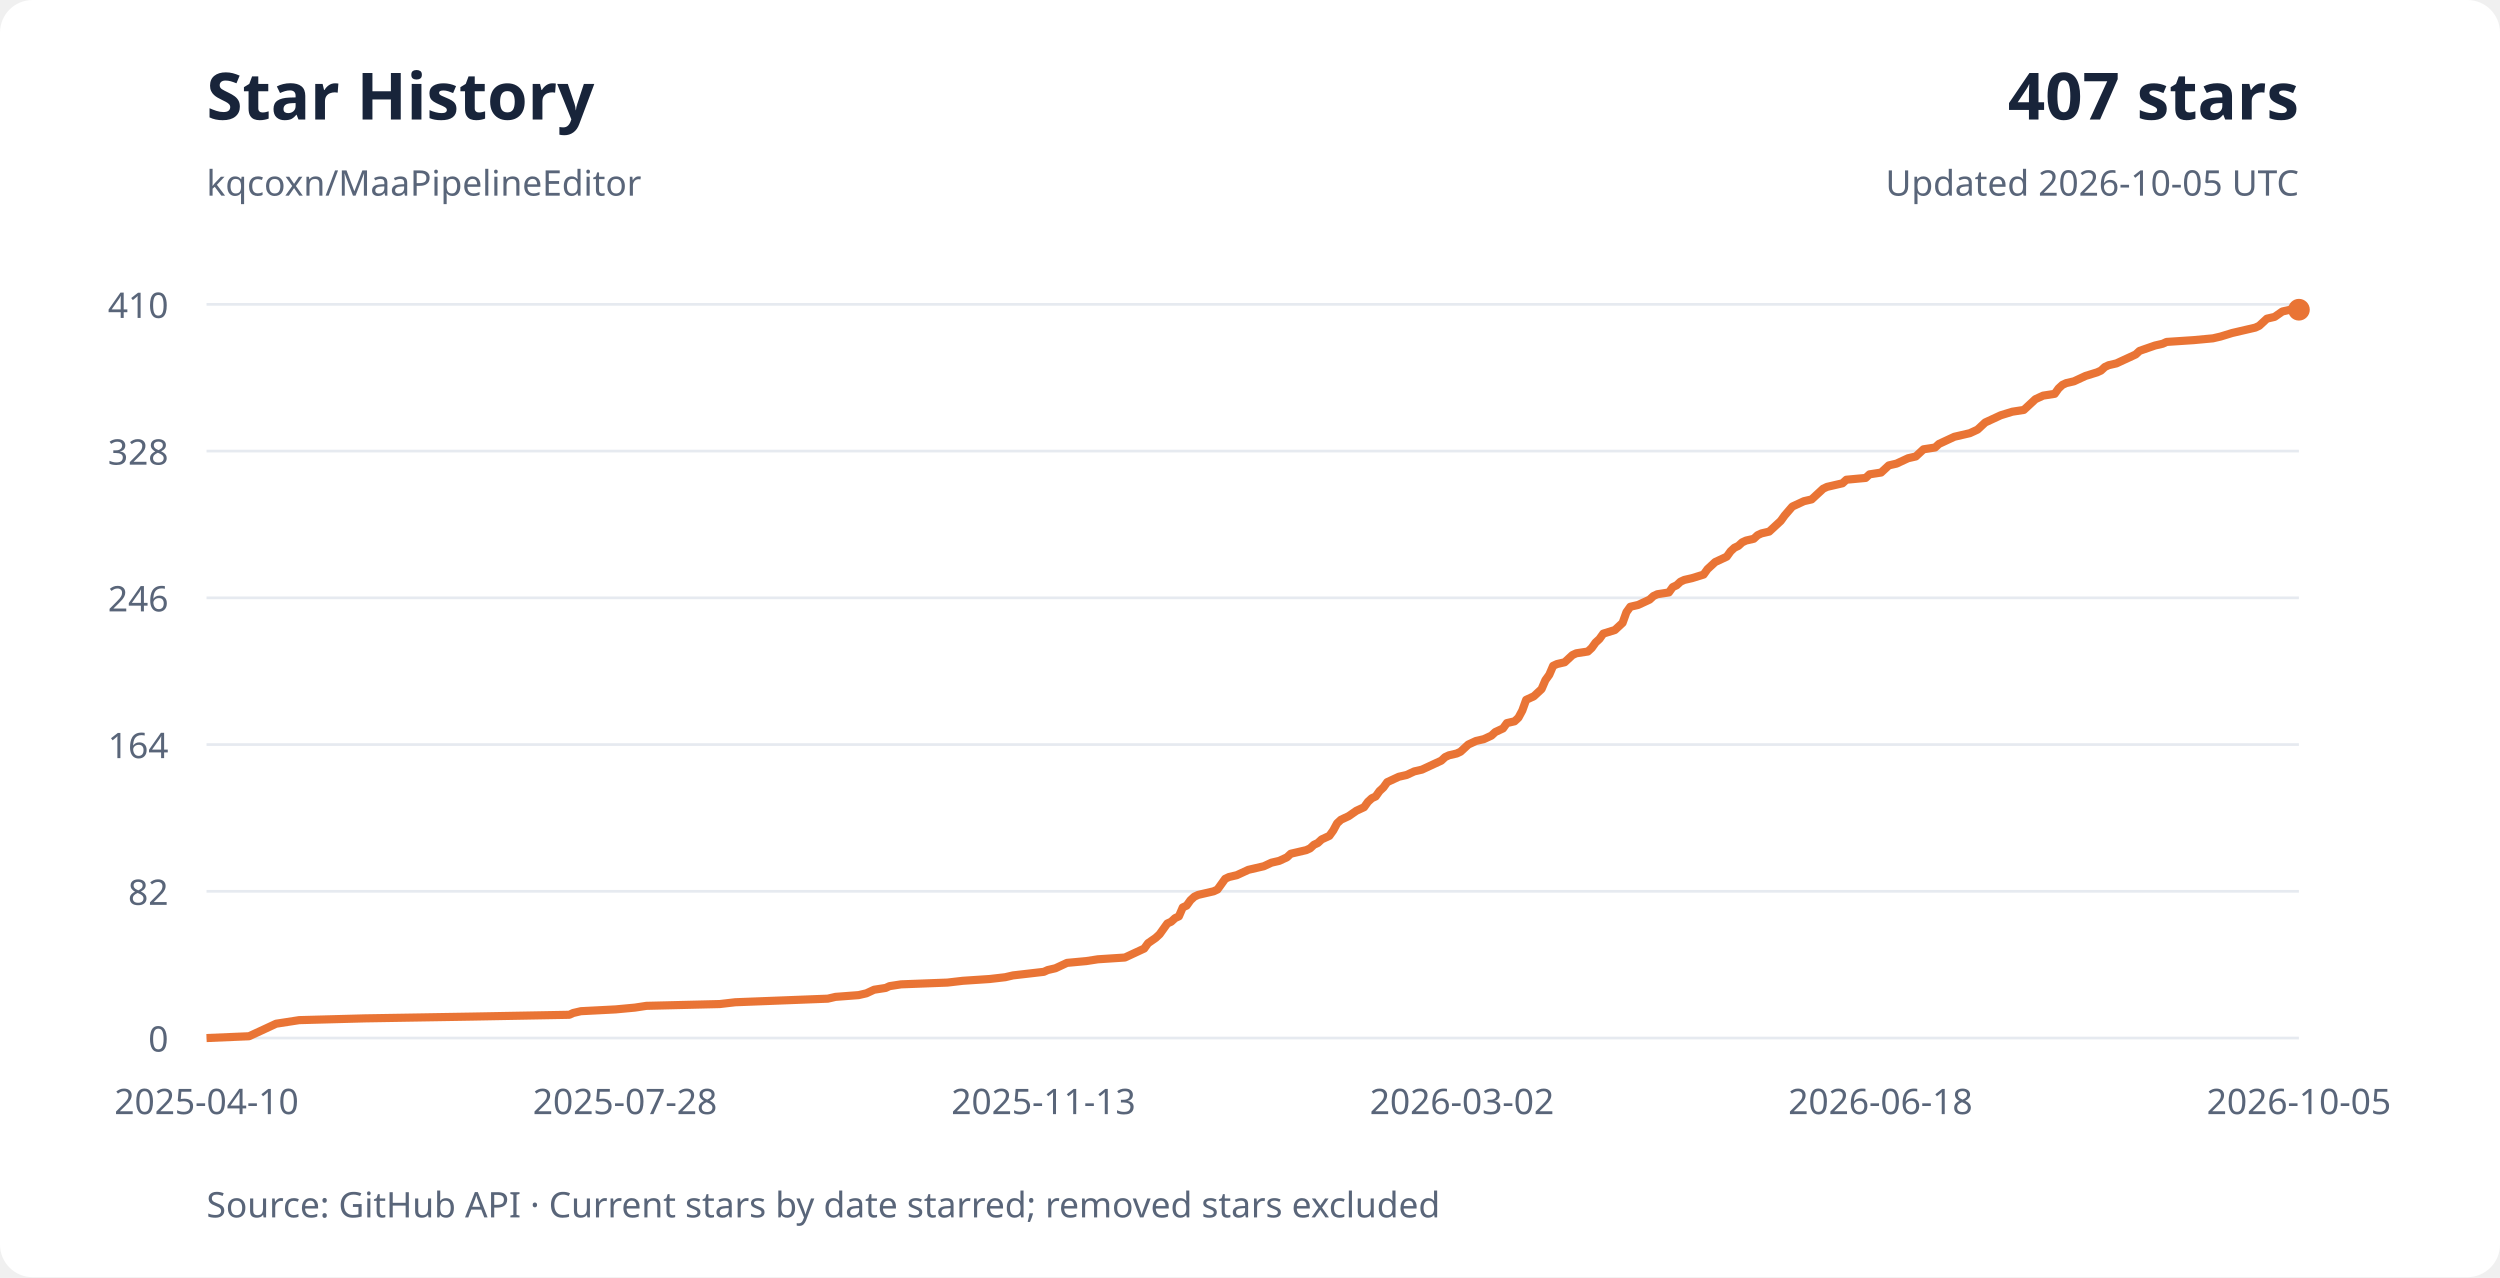
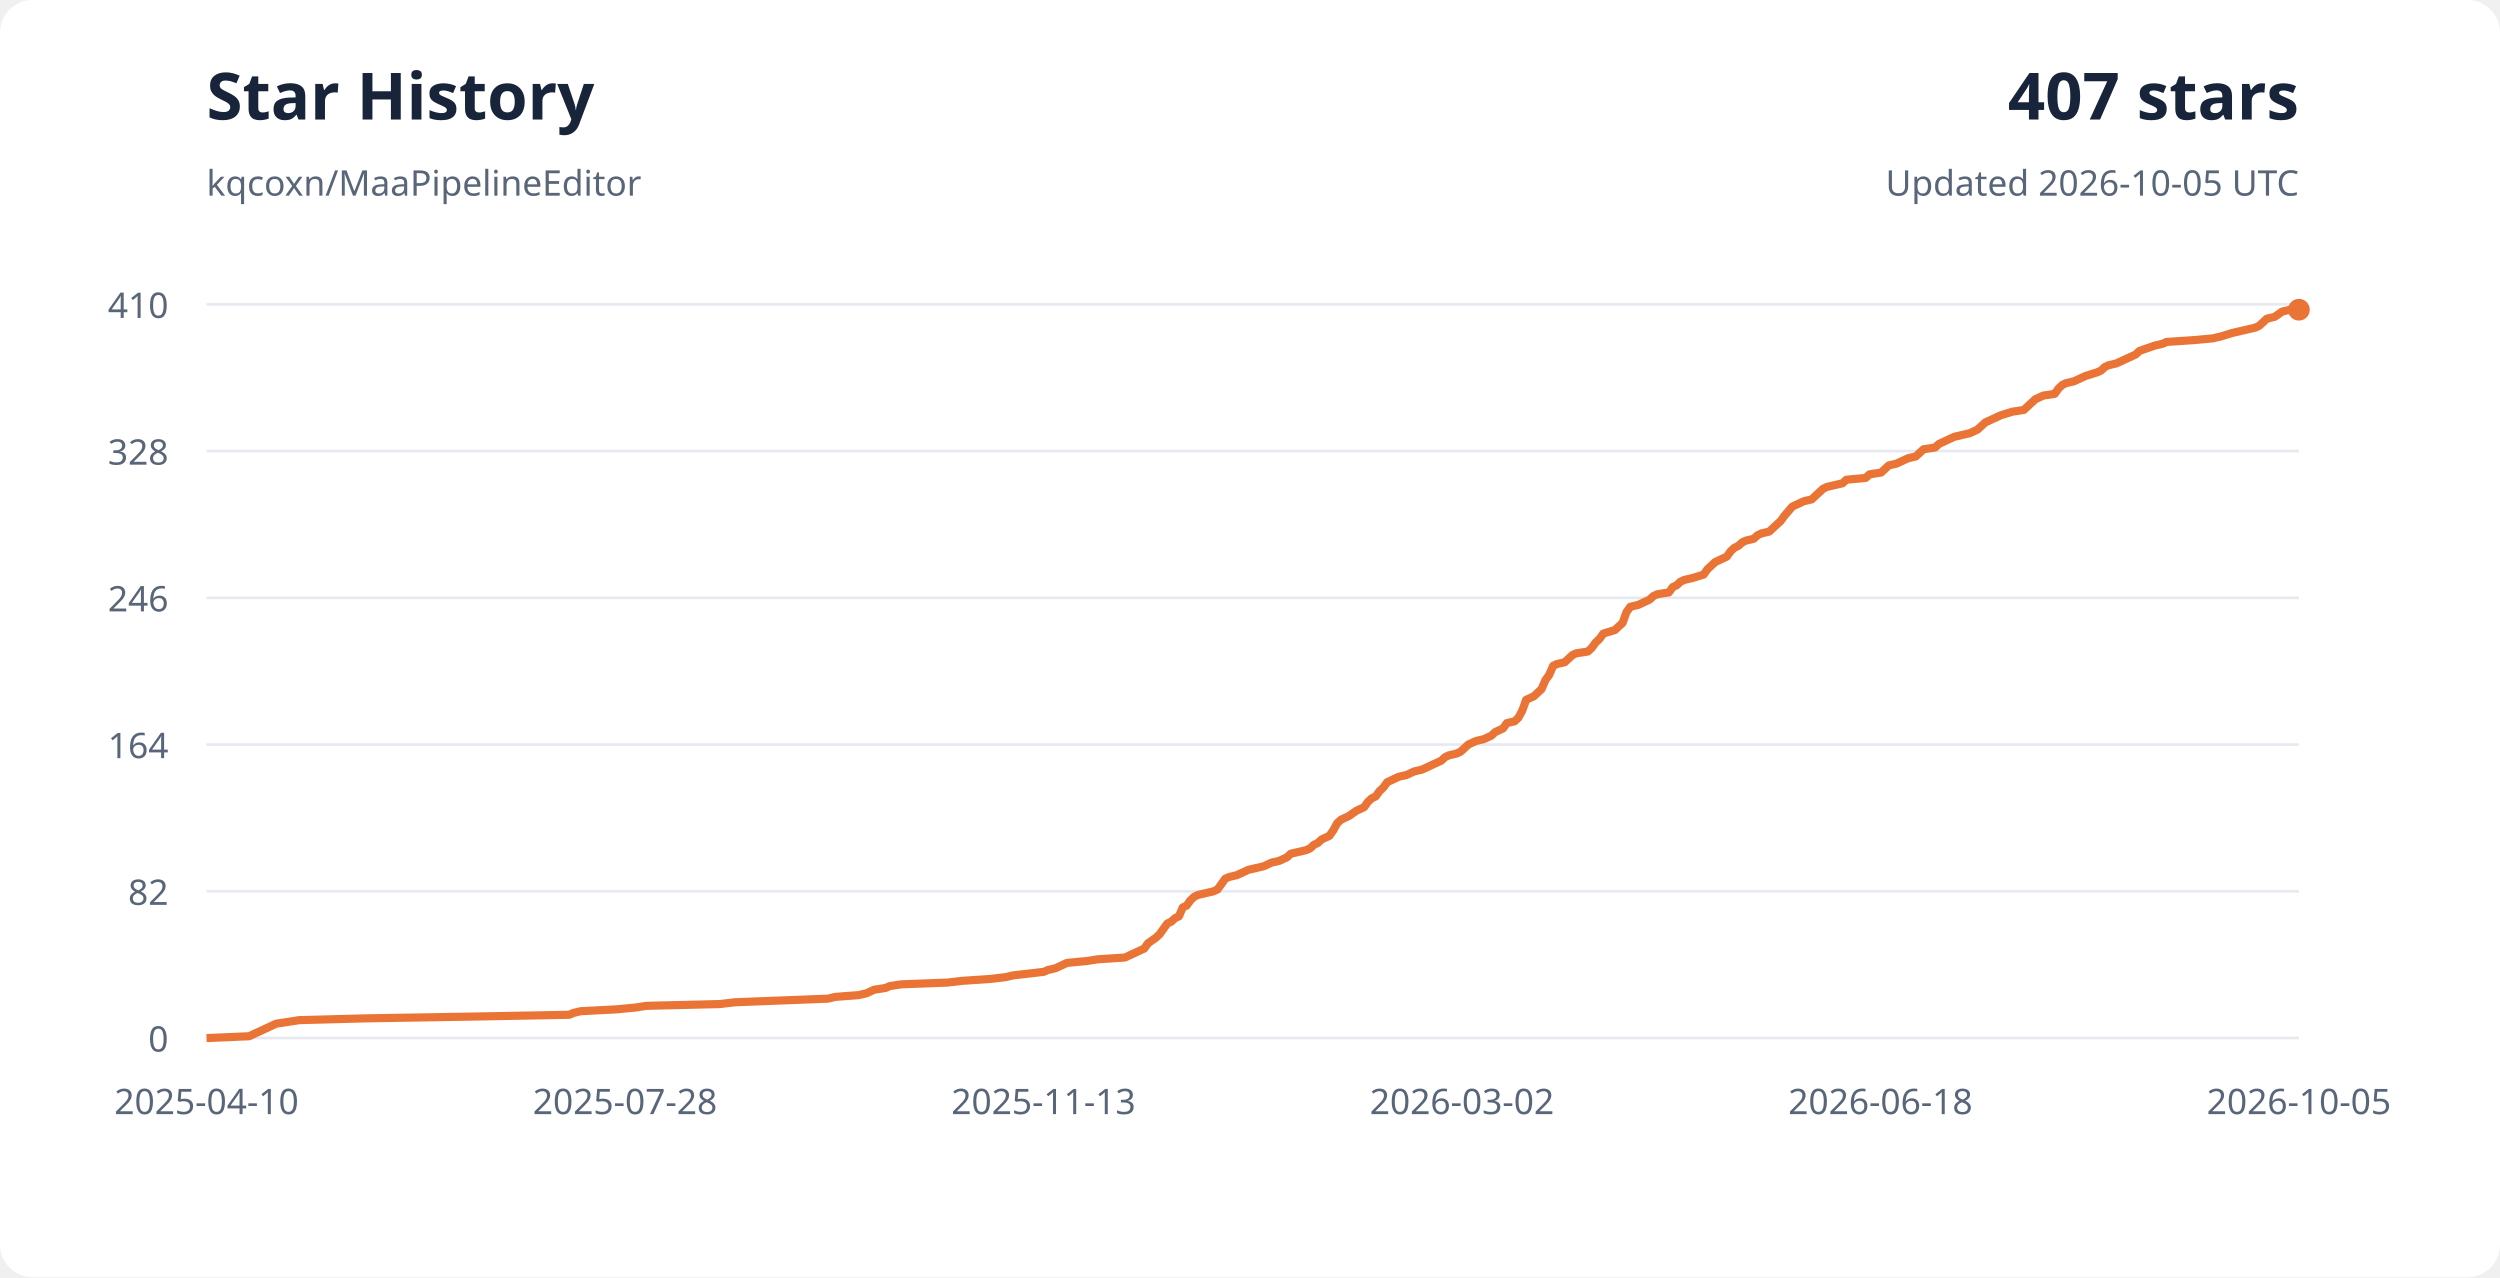
<svg xmlns="http://www.w3.org/2000/svg" width="920" height="470" viewBox="0 0 920 470" role="img" aria-labelledby="title desc">
  <style>
    text { font-family: system-ui, sans-serif; font-size: 13px; fill: #596579; }
    .background { fill: #fff; } .heading { fill: #18243a; font-size: 24px; font-weight: 700; }
    .grid { stroke: #e6eaf0; stroke-width: 1; }
    @media (prefers-color-scheme: dark) {
      .background { fill: #0d1117; } text { fill: #a5b1c2; }
      .heading { fill: #e6edf3; } .grid { stroke: #28313e; }
    }
  </style>
  <rect width="920" height="470" rx="12" class="background" />
  <text x="76" y="44" class="heading">Star History</text>
  <text x="76" y="72">kqcoxn/MaaPipelineEditor</text>
  <text x="846" y="44" text-anchor="end" class="heading">407 stars</text>
  <text x="846" y="72" text-anchor="end">Updated 2026-10-05 UTC</text>
  <path d="M76 382H846" class="grid" />
  <text x="62" y="387" text-anchor="end">0</text>
  <text x="76" y="410" text-anchor="middle">2025-04-10</text>
  <path d="M76 328H846" class="grid" />
  <text x="62" y="333" text-anchor="end">82</text>
  <text x="230" y="410" text-anchor="middle">2025-07-28</text>
  <path d="M76 274H846" class="grid" />
  <text x="62" y="279" text-anchor="end">164</text>
  <text x="384" y="410" text-anchor="middle">2025-11-13</text>
  <path d="M76 220H846" class="grid" />
  <text x="62" y="225" text-anchor="end">246</text>
  <text x="538" y="410" text-anchor="middle">2026-03-02</text>
  <path d="M76 166H846" class="grid" />
  <text x="62" y="171" text-anchor="end">328</text>
  <text x="692" y="410" text-anchor="middle">2026-06-18</text>
  <path d="M76 112H846" class="grid" />
  <text x="62" y="117" text-anchor="end">410</text>
  <text x="846" y="410" text-anchor="middle">2026-10-05</text>
  <polyline points="76.00,382.00 91.66,381.34 93.08,380.68 95.92,379.37 98.76,378.05 100.18,377.39 101.60,376.73 110.12,375.41 134.26,374.76 174.01,374.10 209.51,373.44 210.93,372.78 213.77,372.12 226.54,371.46 233.64,370.80 237.90,370.15 264.88,369.49 270.56,368.83 287.60,368.17 304.63,367.51 307.47,366.85 315.99,366.20 318.83,365.54 321.67,364.22 325.93,363.56 327.35,362.90 331.61,362.24 348.65,361.59 354.33,360.93 364.26,360.27 369.94,359.61 372.78,358.95 378.46,358.29 384.14,357.63 385.56,356.98 388.40,356.32 389.82,355.66 392.66,354.34 399.76,353.68 404.02,353.02 413.96,352.37 415.38,351.71 416.80,351.05 418.22,350.39 419.64,349.73 421.06,349.07 422.48,347.10 425.32,345.12 426.74,343.80 428.15,341.83 429.57,339.85 430.99,339.20 432.41,337.88 433.83,337.22 435.25,333.93 436.67,333.27 438.09,331.29 439.51,329.98 440.93,329.32 446.61,328.00 448.03,327.34 449.45,325.37 450.87,323.39 452.29,322.73 455.13,322.07 459.39,320.10 465.07,318.78 466.49,318.12 467.91,317.46 470.75,316.80 473.59,315.49 475.01,314.17 480.69,312.85 482.11,312.20 483.53,310.88 484.95,310.22 486.37,308.90 489.21,307.59 490.63,305.61 492.05,302.98 493.47,301.66 494.89,301.00 496.31,300.34 499.14,298.37 500.56,297.71 501.98,297.05 503.40,295.07 504.82,293.76 506.24,293.10 507.66,291.12 509.08,289.80 510.50,287.83 511.92,287.17 514.76,285.85 517.60,285.20 519.02,284.54 520.44,283.88 523.28,283.22 526.12,281.90 527.54,281.24 530.38,279.93 531.80,278.61 533.22,277.95 536.06,277.29 537.48,276.63 540.32,274.00 541.74,273.34 543.16,272.68 546.00,272.02 547.42,271.37 548.84,270.71 550.26,269.39 553.10,268.07 554.52,266.10 557.36,265.44 558.78,264.12 560.20,261.49 561.62,257.54 563.04,256.88 564.46,256.22 565.88,254.90 567.29,253.59 568.71,250.29 570.13,248.32 571.55,245.02 572.97,244.37 575.81,243.71 577.23,242.39 578.65,241.07 580.07,240.41 584.33,239.76 585.75,238.44 587.17,236.46 588.59,235.15 590.01,233.17 594.27,231.85 595.69,230.54 597.11,229.22 598.53,225.27 599.95,223.29 602.79,222.63 605.63,221.32 607.05,220.66 608.47,219.34 609.89,218.68 614.15,218.02 615.57,216.05 616.99,215.39 618.41,214.07 619.83,213.41 622.67,212.76 626.93,211.44 628.35,209.46 631.19,206.83 634.03,205.51 635.44,204.85 636.86,202.88 638.28,201.56 639.70,200.90 641.12,199.59 642.54,198.93 645.38,198.27 646.80,196.95 648.22,196.29 651.06,195.63 652.48,194.32 653.90,193.00 655.32,191.68 656.74,189.71 659.58,186.41 661.00,185.76 663.84,184.44 666.68,183.78 668.10,182.46 669.52,181.15 670.94,179.83 672.36,179.17 675.20,178.51 678.04,177.85 679.46,176.54 686.56,175.88 687.98,174.56 692.24,173.90 693.66,172.59 695.08,171.27 697.92,170.61 699.34,169.95 702.18,168.63 705.01,167.98 706.43,166.66 707.85,165.34 712.11,164.68 713.53,163.37 714.95,162.71 717.79,161.39 719.21,160.73 722.05,160.07 724.89,159.41 726.31,158.76 727.73,158.10 729.15,156.78 730.57,155.46 734.83,153.49 736.25,152.83 740.51,151.51 744.77,150.85 746.19,149.54 747.61,148.22 749.03,146.90 750.45,146.24 751.87,145.59 756.13,144.93 757.55,142.95 758.97,141.63 760.39,140.98 763.23,140.32 766.07,139.00 767.49,138.34 771.75,137.02 773.17,136.37 774.58,135.05 776.00,134.39 778.84,133.73 780.26,133.07 781.68,132.41 783.10,131.76 784.52,131.10 785.94,130.44 787.36,129.12 793.04,127.15 795.88,126.49 797.30,125.83 807.24,125.17 814.34,124.51 817.18,123.85 821.44,122.54 827.12,121.22 829.96,120.56 831.38,119.90 832.80,118.59 834.22,117.27 837.06,116.61 839.90,114.63 842.73,113.98 846.00,113.98" fill="none" stroke="#e97435" stroke-width="3" stroke-linejoin="round" />
  <circle cx="846" cy="113.976" r="4" fill="#e97435" />
-   <text x="76" y="448">Source: GitHub API · Current stars by date starred; removed stars excluded</text>
</svg>
